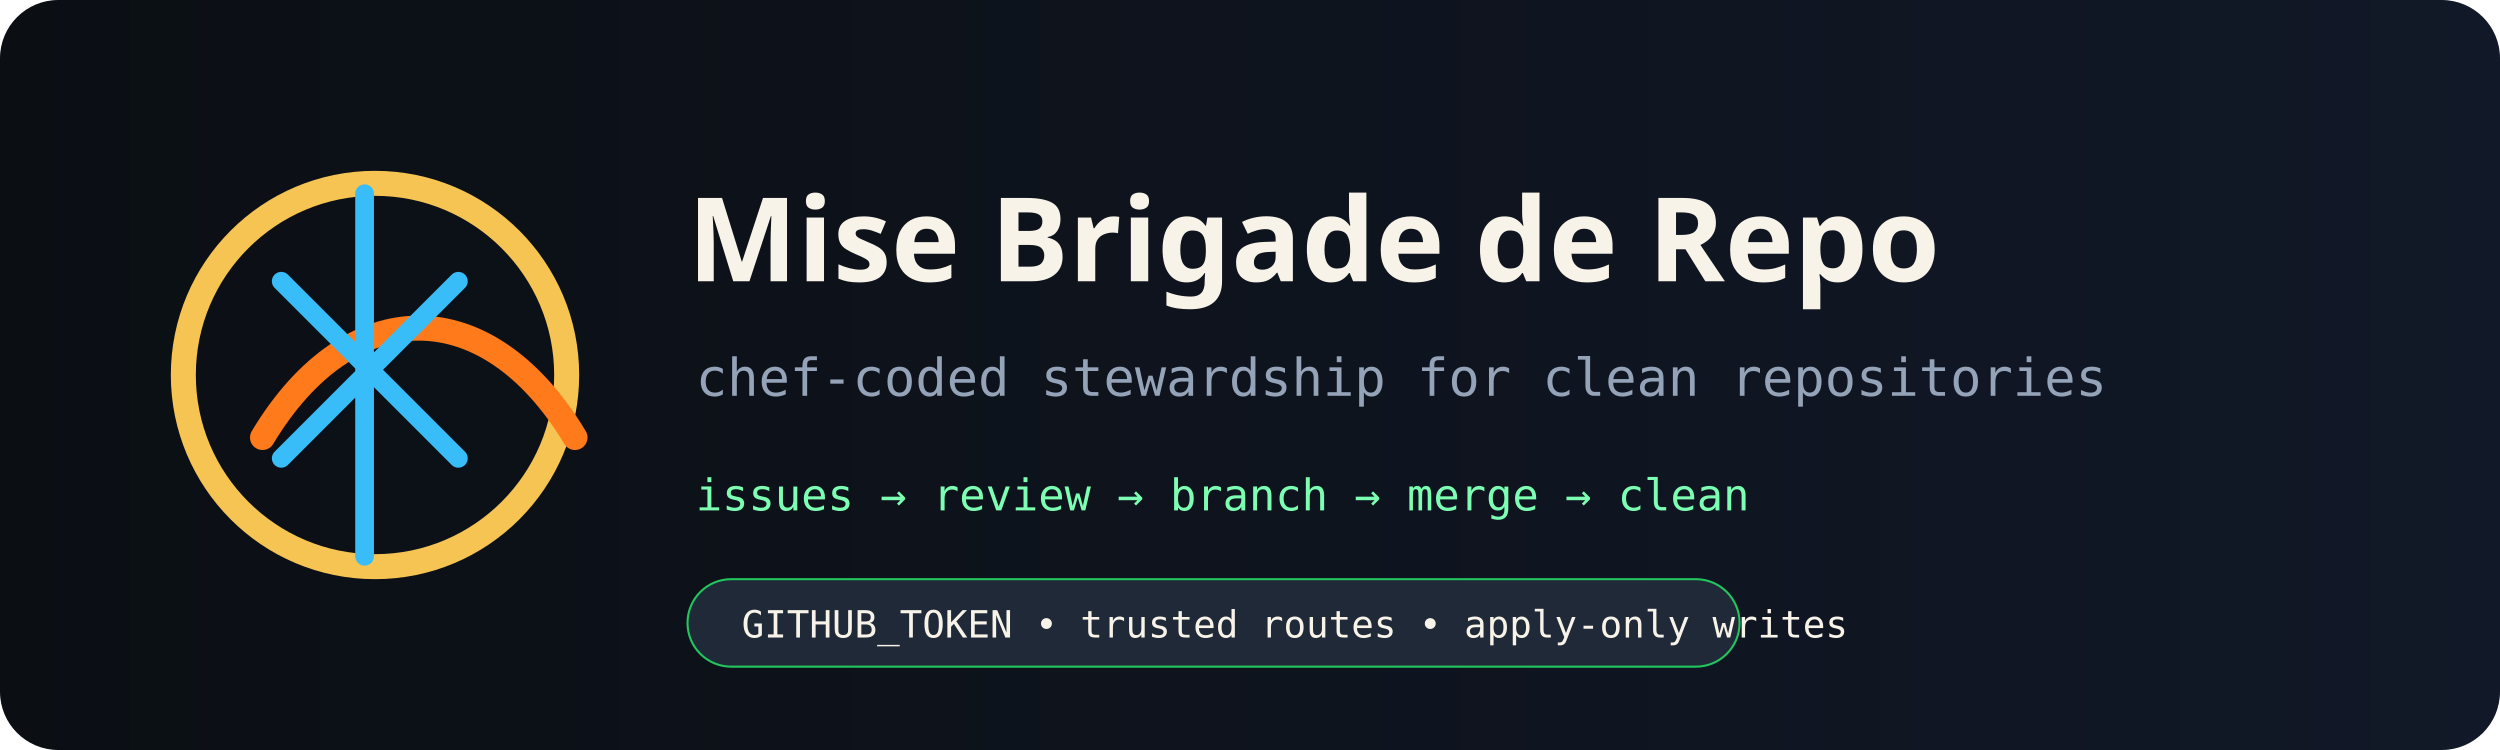
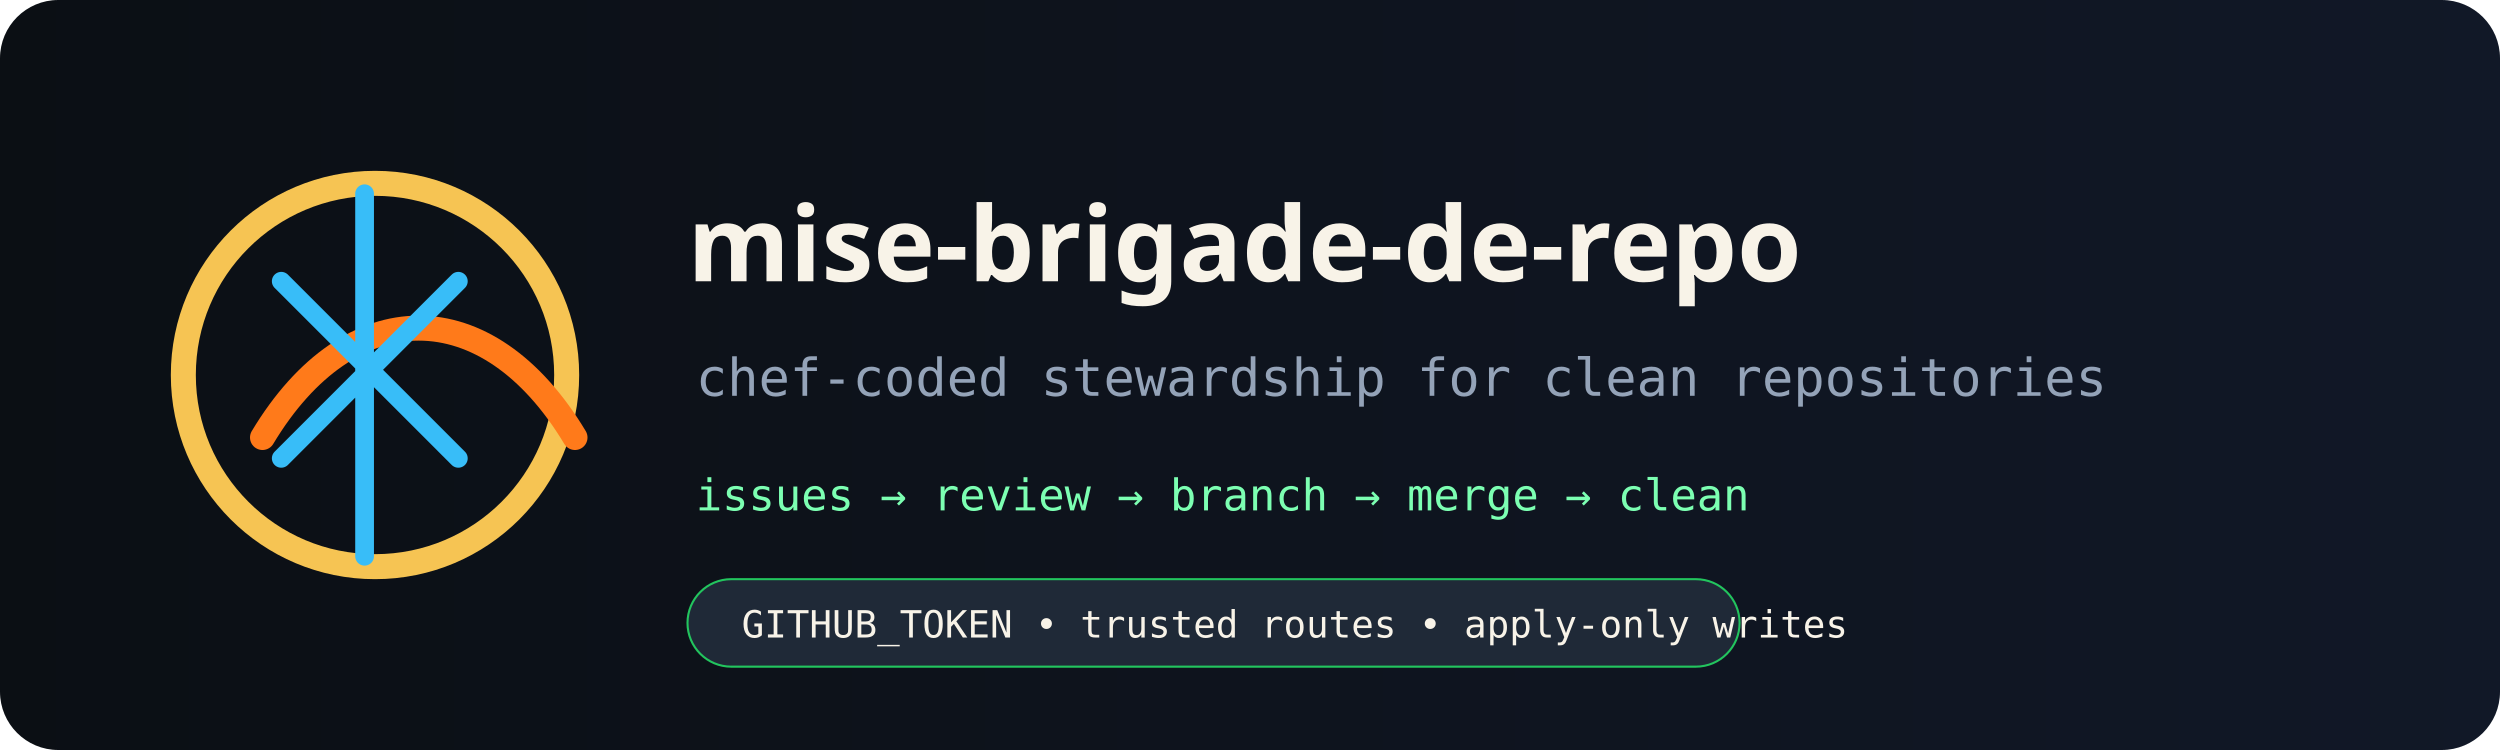
- <svg xmlns="http://www.w3.org/2000/svg" width="1200" height="360" viewBox="0 0 1200 360" role="img" aria-label="Mise Brigade de Repo hero banner">
+ <svg xmlns="http://www.w3.org/2000/svg" width="1200" height="360" viewBox="0 0 1200 360" role="img" aria-label="mise-brigade-de-repo hero banner">
  <defs>
    <linearGradient id="g" x1="0" x2="1">
      <stop offset="0" stop-color="#0B0F14" />
      <stop offset="1" stop-color="#111827" />
    </linearGradient>
  </defs>
  <rect width="1200" height="360" rx="28" fill="url(#g)" />
  <circle cx="180" cy="180" r="92" fill="none" stroke="#F6C453" stroke-width="12" />
  <path d="M126 210c42-70 108-70 150 0" fill="none" stroke="#FF7A1A" stroke-width="12" stroke-linecap="round" />
  <path d="M175 93v174M135 135l85 85M220 135l-85 85" stroke="#38BDF8" stroke-width="9" stroke-linecap="round" />
-   <text x="330" y="135" fill="#F8F3E8" font-size="56" font-family="ui-sans-serif,system-ui" font-weight="800">Mise Brigade de Repo</text>
+   <text x="330" y="135" fill="#F8F3E8" font-size="50" font-family="ui-sans-serif,system-ui" font-weight="800">mise-brigade-de-repo</text>
  <text x="334" y="190" fill="#94A3B8" font-size="25" font-family="ui-monospace,monospace">chef-coded stewardship for clean repositories</text>
  <text x="334" y="245" fill="#7CFFB2" font-size="21" font-family="ui-monospace,monospace">issues → review → branch → merge → clean</text>
  <rect x="330" y="278" width="505" height="42" rx="21" fill="#1F2937" stroke="#22C55E" />
  <text x="356" y="306" fill="#F8F3E8" font-size="18" font-family="ui-monospace,monospace">GITHUB_TOKEN • trusted routes • apply-only writes</text>
</svg>
